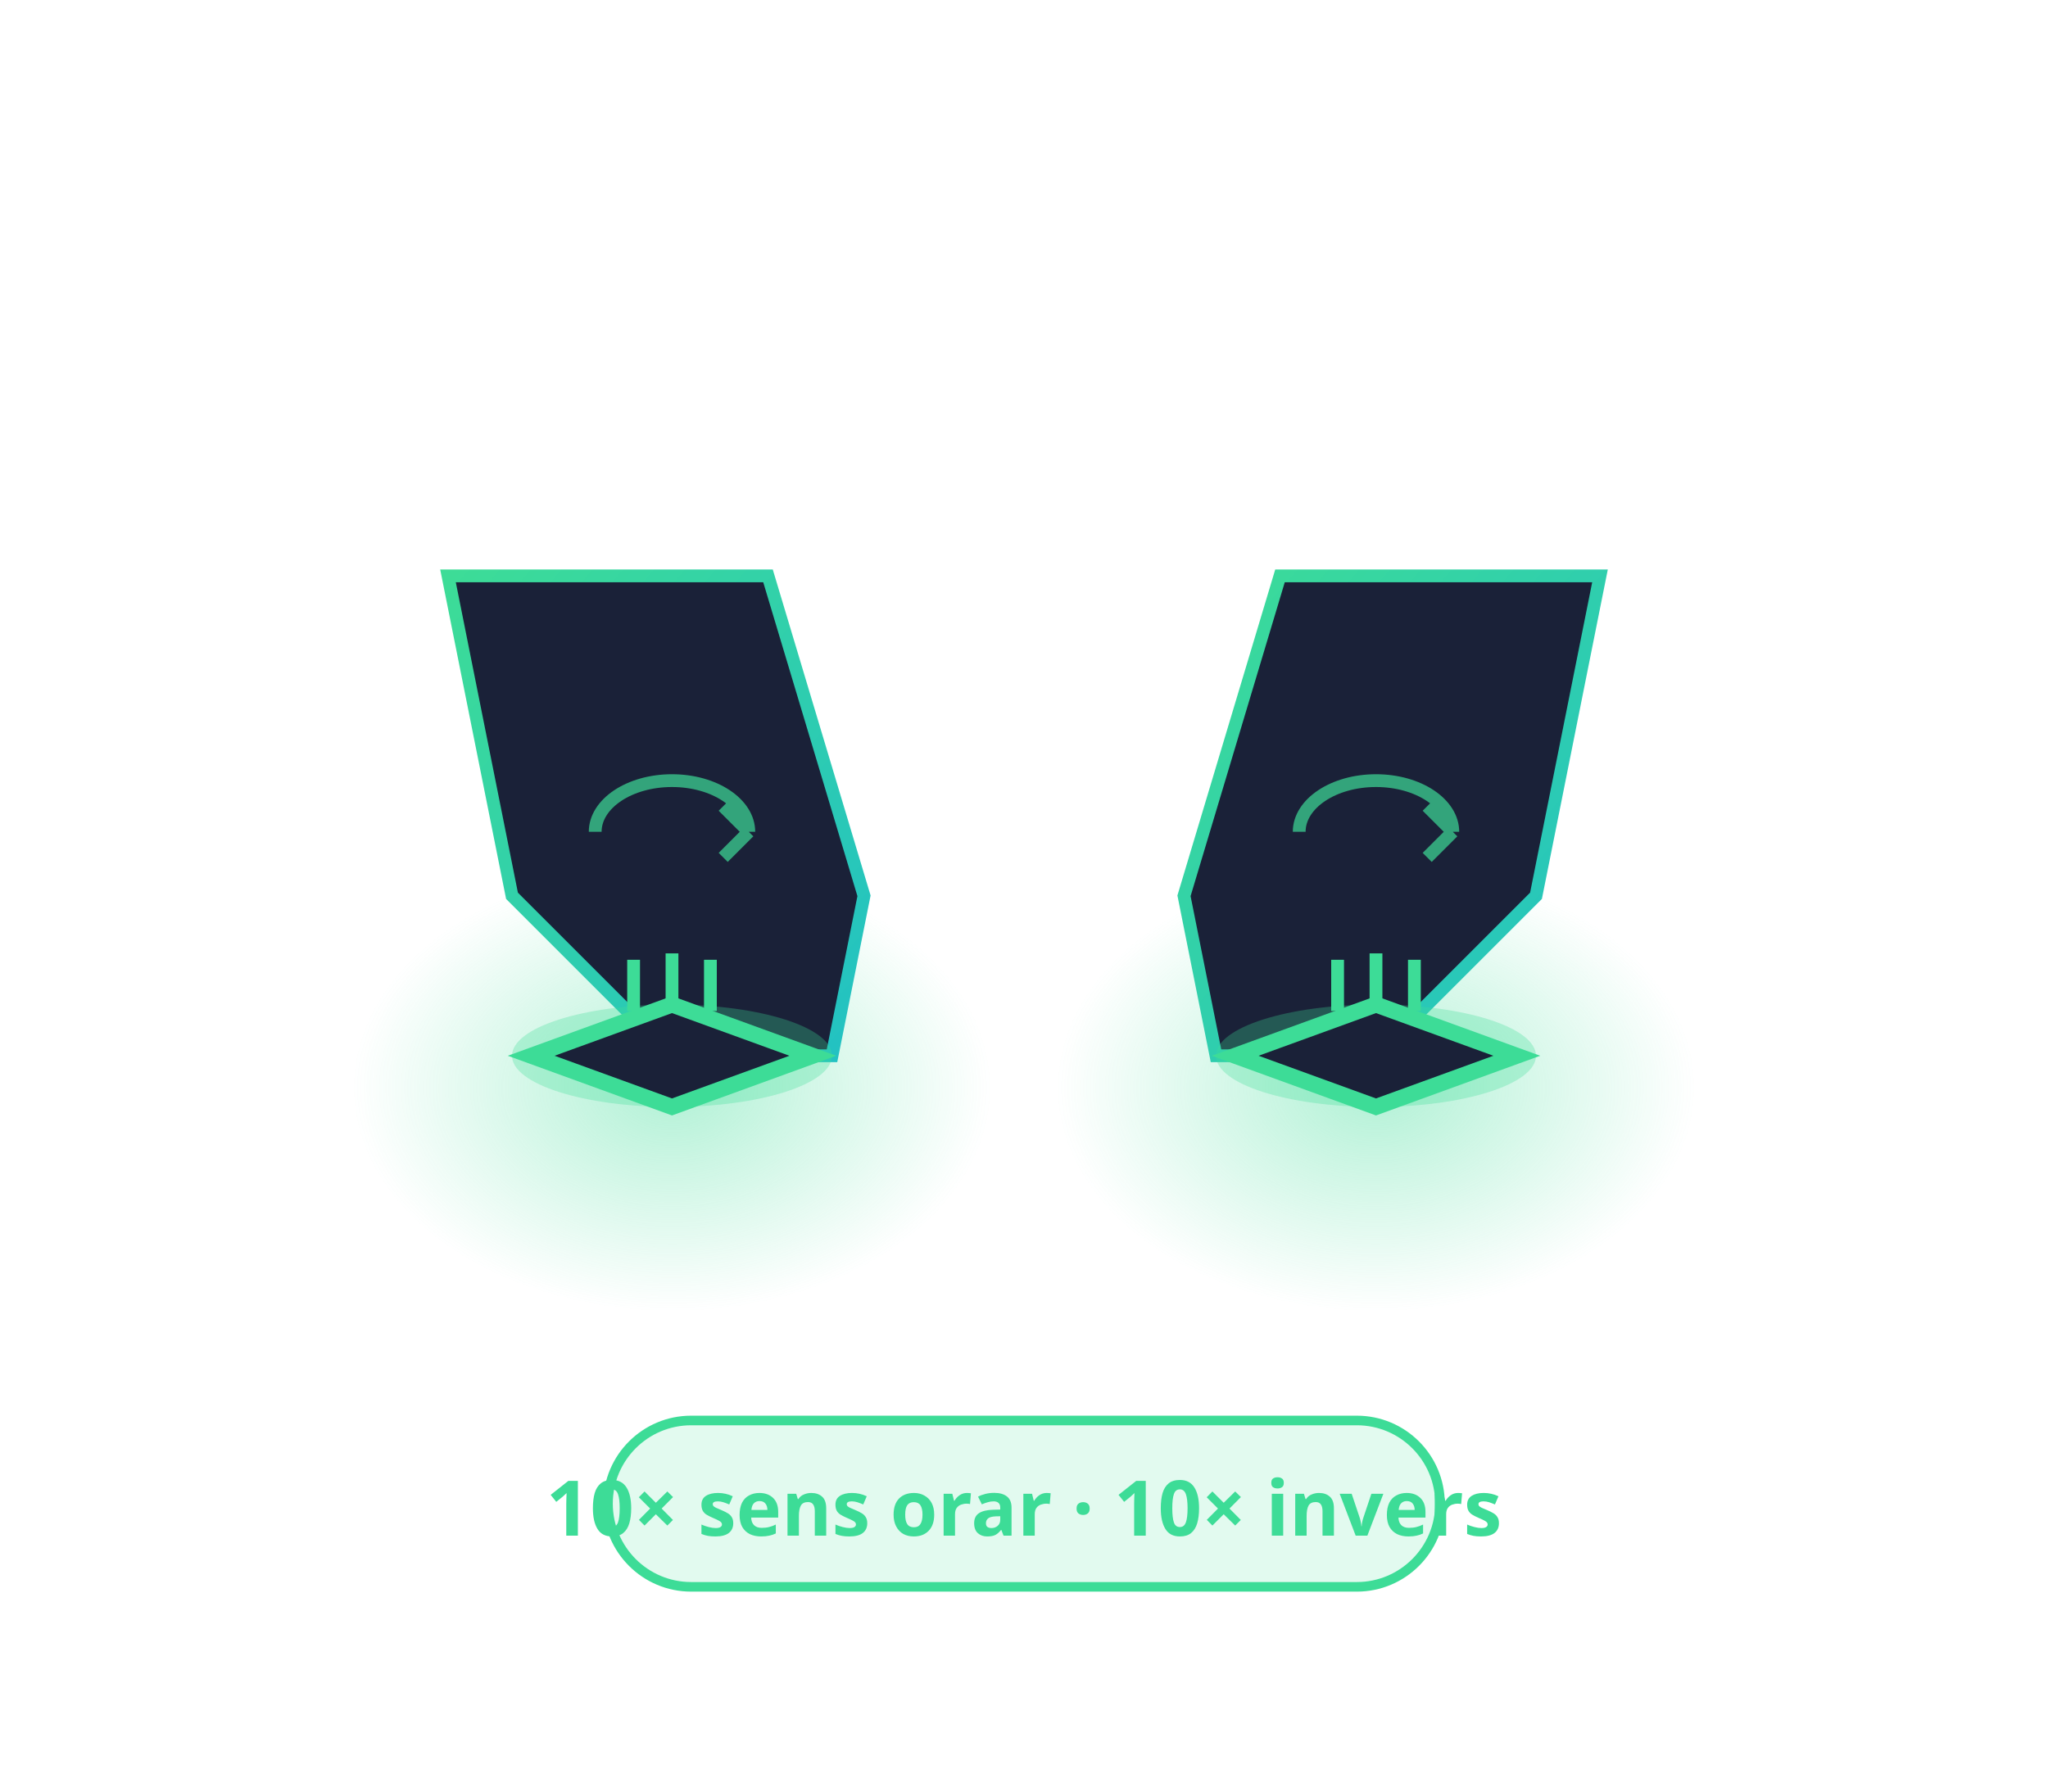
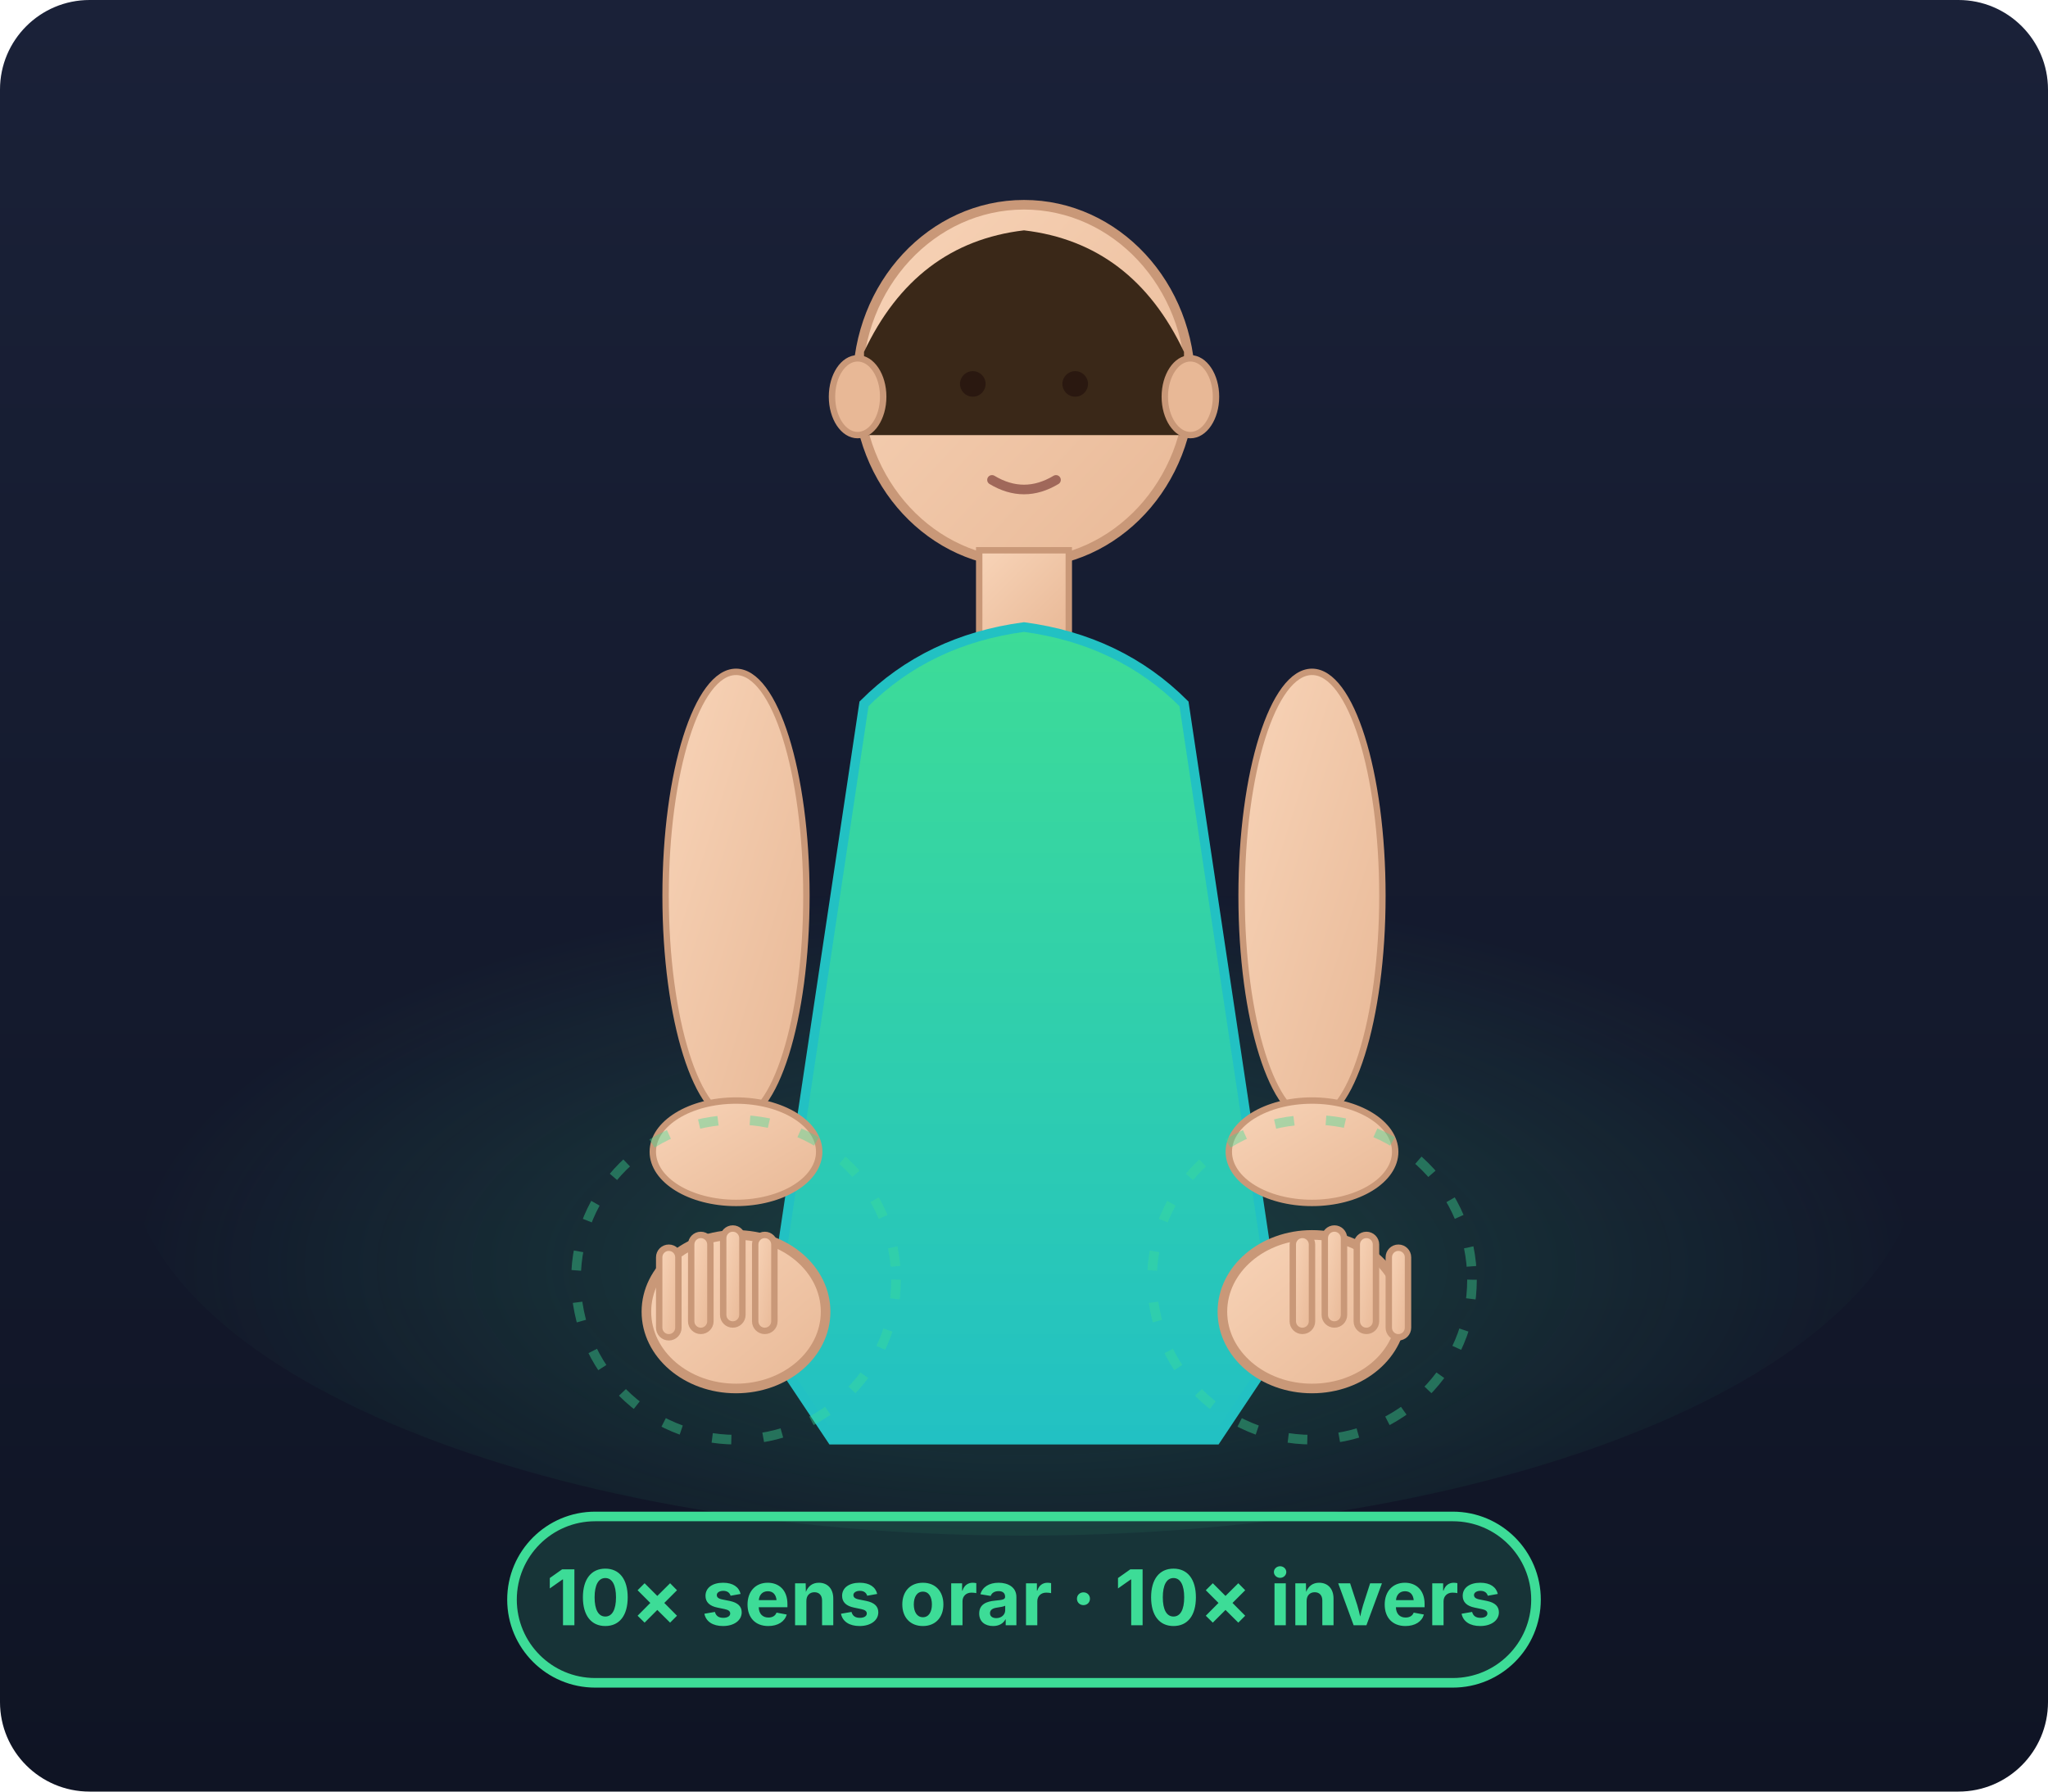
- <svg xmlns="http://www.w3.org/2000/svg" viewBox="0 0 320 280" aria-label="Exercițiu: rotește încheieturile">
+ <svg xmlns="http://www.w3.org/2000/svg" viewBox="0 0 320 280">
  <defs>
-     <linearGradient id="wrG" x1="0" y1="0" x2="1" y2="1">
+     <linearGradient id="bg5" x1="0" y1="0" x2="0" y2="1">
+       <stop offset="0%" stop-color="#1a2138" />
+       <stop offset="100%" stop-color="#0f1424" />
+     </linearGradient>
+     <radialGradient id="spot5" cx="50%" cy="65%">
+       <stop offset="0%" stop-color="#3ddc97" stop-opacity="0.22" />
+       <stop offset="100%" stop-color="#3ddc97" stop-opacity="0" />
+     </radialGradient>
+     <linearGradient id="skin5" x1="0" y1="0" x2="1" y2="1">
+       <stop offset="0%" stop-color="#f8d4b8" />
+       <stop offset="100%" stop-color="#e8b896" />
+     </linearGradient>
+     <linearGradient id="shirt5" x1="0" y1="0" x2="0" y2="1">
      <stop offset="0%" stop-color="#3ddc97" />
      <stop offset="100%" stop-color="#22c1c3" />
    </linearGradient>
-     <radialGradient id="wrZone" cx="50%" cy="50%">
-       <stop offset="0%" stop-color="#3ddc97" stop-opacity="0.4" />
-       <stop offset="100%" stop-color="#3ddc97" stop-opacity="0" />
-     </radialGradient>
  </defs>
-   <ellipse cx="105" cy="170" rx="50" ry="35" fill="url(#wrZone)" />
-   <ellipse cx="215" cy="170" rx="50" ry="35" fill="url(#wrZone)" />
-   <g stroke="url(#wrG)" stroke-width="2" fill="#1a2138">
-     <path d="M70,90 L80,140 L105,165 L130,165 L135,140 L120,90 Z" />
-     <path d="M250,90 L240,140 L215,165 L190,165 L185,140 L200,90 Z" />
+   <rect width="320" height="280" fill="url(#bg5)" rx="14" />
+   <ellipse cx="160" cy="180" rx="140" ry="60" fill="url(#spot5)" />
+   <ellipse cx="160" cy="60" rx="26" ry="28" fill="url(#skin5)" stroke="#c99878" stroke-width="1.5" />
+   <path d="M135,55 Q143,38 160,36 Q177,38 185,55 L185,68 L135,68 Z" fill="#3a2818" />
+   <ellipse cx="134" cy="62" rx="4" ry="6" fill="#e8b896" stroke="#c99878" stroke-width="1" />
+   <ellipse cx="186" cy="62" rx="4" ry="6" fill="#e8b896" stroke="#c99878" stroke-width="1" />
+   <path d="M146,55 Q152,53 158,55" stroke="#3a2818" stroke-width="2" fill="none" stroke-linecap="round" />
+   <path d="M162,55 Q168,53 174,55" stroke="#3a2818" stroke-width="2" fill="none" stroke-linecap="round" />
+   <circle cx="152" cy="60" r="2" fill="#2a1810" />
+   <circle cx="168" cy="60" r="2" fill="#2a1810" />
+   <path d="M155,75 Q160,78 165,75" stroke="#a0685a" stroke-width="1.5" fill="none" stroke-linecap="round" />
+   <rect x="153" y="86" width="14" height="14" fill="url(#skin5)" stroke="#c99878" stroke-width="1" />
+   <path d="M120,210 L135,110 Q145,100 160,98 Q175,100 185,110 L200,210 L190,225 L130,225 Z" fill="url(#shirt5)" stroke="#22c1c3" stroke-width="1.5" />
+   <ellipse cx="115" cy="140" rx="11" ry="35" fill="url(#skin5)" stroke="#c99878" stroke-width="1" />
+   <ellipse cx="115" cy="180" rx="13" ry="8" fill="url(#skin5)" stroke="#c99878" stroke-width="1" />
+   <g>
+     <animateTransform attributeName="transform" type="rotate" values="-30 115 195; 30 115 195; -30 115 195" dur="3s" repeatCount="indefinite" calcMode="spline" keySplines="0.4 0 0.6 1; 0.4 0 0.6 1" />
+     <ellipse cx="115" cy="205" rx="14" ry="12" fill="url(#skin5)" stroke="#c99878" stroke-width="1.5" />
+     <rect x="103" y="195" width="3" height="14" rx="1.5" fill="url(#skin5)" stroke="#c99878" stroke-width="1" />
+     <rect x="108" y="193" width="3" height="15" rx="1.5" fill="url(#skin5)" stroke="#c99878" stroke-width="1" />
+     <rect x="113" y="192" width="3" height="15" rx="1.5" fill="url(#skin5)" stroke="#c99878" stroke-width="1" />
+     <rect x="118" y="193" width="3" height="15" rx="1.5" fill="url(#skin5)" stroke="#c99878" stroke-width="1" />
  </g>
-   <g transform="translate(105,165)">
-     <animateTransform attributeName="transform" type="rotate" values="0;360" dur="4s" repeatCount="indefinite" additive="sum" />
-     <ellipse rx="25" ry="8" fill="#3ddc97" opacity="0.3" />
-     <path d="M-22,0 L0,-8 L22,0 L0,8 Z" fill="#1a2138" stroke="#3ddc97" stroke-width="2.5" />
-     <line x1="0" y1="-8" x2="0" y2="-16" stroke="#3ddc97" stroke-width="2" />
-     <line x1="6" y1="-7" x2="6" y2="-15" stroke="#3ddc97" stroke-width="2" />
-     <line x1="-6" y1="-7" x2="-6" y2="-15" stroke="#3ddc97" stroke-width="2" />
+   <ellipse cx="205" cy="140" rx="11" ry="35" fill="url(#skin5)" stroke="#c99878" stroke-width="1" />
+   <ellipse cx="205" cy="180" rx="13" ry="8" fill="url(#skin5)" stroke="#c99878" stroke-width="1" />
+   <g>
+     <animateTransform attributeName="transform" type="rotate" values="30 205 195; -30 205 195; 30 205 195" dur="3s" repeatCount="indefinite" calcMode="spline" keySplines="0.4 0 0.6 1; 0.4 0 0.6 1" />
+     <ellipse cx="205" cy="205" rx="14" ry="12" fill="url(#skin5)" stroke="#c99878" stroke-width="1.5" />
+     <rect x="217" y="195" width="3" height="14" rx="1.5" fill="url(#skin5)" stroke="#c99878" stroke-width="1" />
+     <rect x="212" y="193" width="3" height="15" rx="1.5" fill="url(#skin5)" stroke="#c99878" stroke-width="1" />
+     <rect x="207" y="192" width="3" height="15" rx="1.5" fill="url(#skin5)" stroke="#c99878" stroke-width="1" />
+     <rect x="202" y="193" width="3" height="15" rx="1.5" fill="url(#skin5)" stroke="#c99878" stroke-width="1" />
  </g>
-   <g transform="translate(215,165)">
-     <animateTransform attributeName="transform" type="rotate" values="360;0" dur="4s" repeatCount="indefinite" additive="sum" />
-     <ellipse rx="25" ry="8" fill="#3ddc97" opacity="0.3" />
-     <path d="M-22,0 L0,-8 L22,0 L0,8 Z" fill="#1a2138" stroke="#3ddc97" stroke-width="2.5" />
-     <line x1="0" y1="-8" x2="0" y2="-16" stroke="#3ddc97" stroke-width="2" />
-     <line x1="6" y1="-7" x2="6" y2="-15" stroke="#3ddc97" stroke-width="2" />
-     <line x1="-6" y1="-7" x2="-6" y2="-15" stroke="#3ddc97" stroke-width="2" />
-   </g>
-   <g transform="translate(105,130)" opacity="0.7">
-     <path d="M-12,0 A12,8 0 1,1 12,0" stroke="#3ddc97" stroke-width="2" fill="none">
-       <animate attributeName="opacity" values="0.3;1;0.3" dur="2s" repeatCount="indefinite" />
-     </path>
-     <path d="M12,0 L8,-4 M12,0 L8,4" stroke="#3ddc97" stroke-width="2" fill="none" />
-   </g>
-   <g transform="translate(215,130)" opacity="0.7">
-     <path d="M-12,0 A12,8 0 1,1 12,0" stroke="#3ddc97" stroke-width="2" fill="none">
-       <animate attributeName="opacity" values="1;0.3;1" dur="2s" repeatCount="indefinite" />
-     </path>
-     <path d="M12,0 L8,-4 M12,0 L8,4" stroke="#3ddc97" stroke-width="2" fill="none" />
-   </g>
-   <g transform="translate(160,235)">
-     <rect x="-65" y="-13" width="130" height="26" rx="13" fill="rgba(61,220,151,0.15)" stroke="#3ddc97" stroke-width="1.5" />
-     <text x="0" y="5" text-anchor="middle" fill="#3ddc97" font-size="12" font-weight="600" font-family="sans-serif">
-       10× sens orar · 10× invers
-     </text>
+   <circle cx="115" cy="200" r="25" fill="none" stroke="#3ddc97" stroke-width="1.5" stroke-dasharray="3 5" opacity="0.4">
+     <animateTransform attributeName="transform" type="rotate" values="0 115 200; 360 115 200" dur="3s" repeatCount="indefinite" />
+   </circle>
+   <circle cx="205" cy="200" r="25" fill="none" stroke="#3ddc97" stroke-width="1.5" stroke-dasharray="3 5" opacity="0.4">
+     <animateTransform attributeName="transform" type="rotate" values="360 205 200; 0 205 200" dur="3s" repeatCount="indefinite" />
+   </circle>
+   <g transform="translate(160,250)">
+     <rect x="-80" y="-13" width="160" height="26" rx="13" fill="#3ddc97" opacity="0.15" />
+     <rect x="-80" y="-13" width="160" height="26" rx="13" fill="none" stroke="#3ddc97" stroke-width="1.5" />
+     <text x="0" y="4" text-anchor="middle" fill="#3ddc97" font-size="12" font-weight="700" font-family="-apple-system, sans-serif">10× sens orar · 10× invers</text>
  </g>
</svg>
